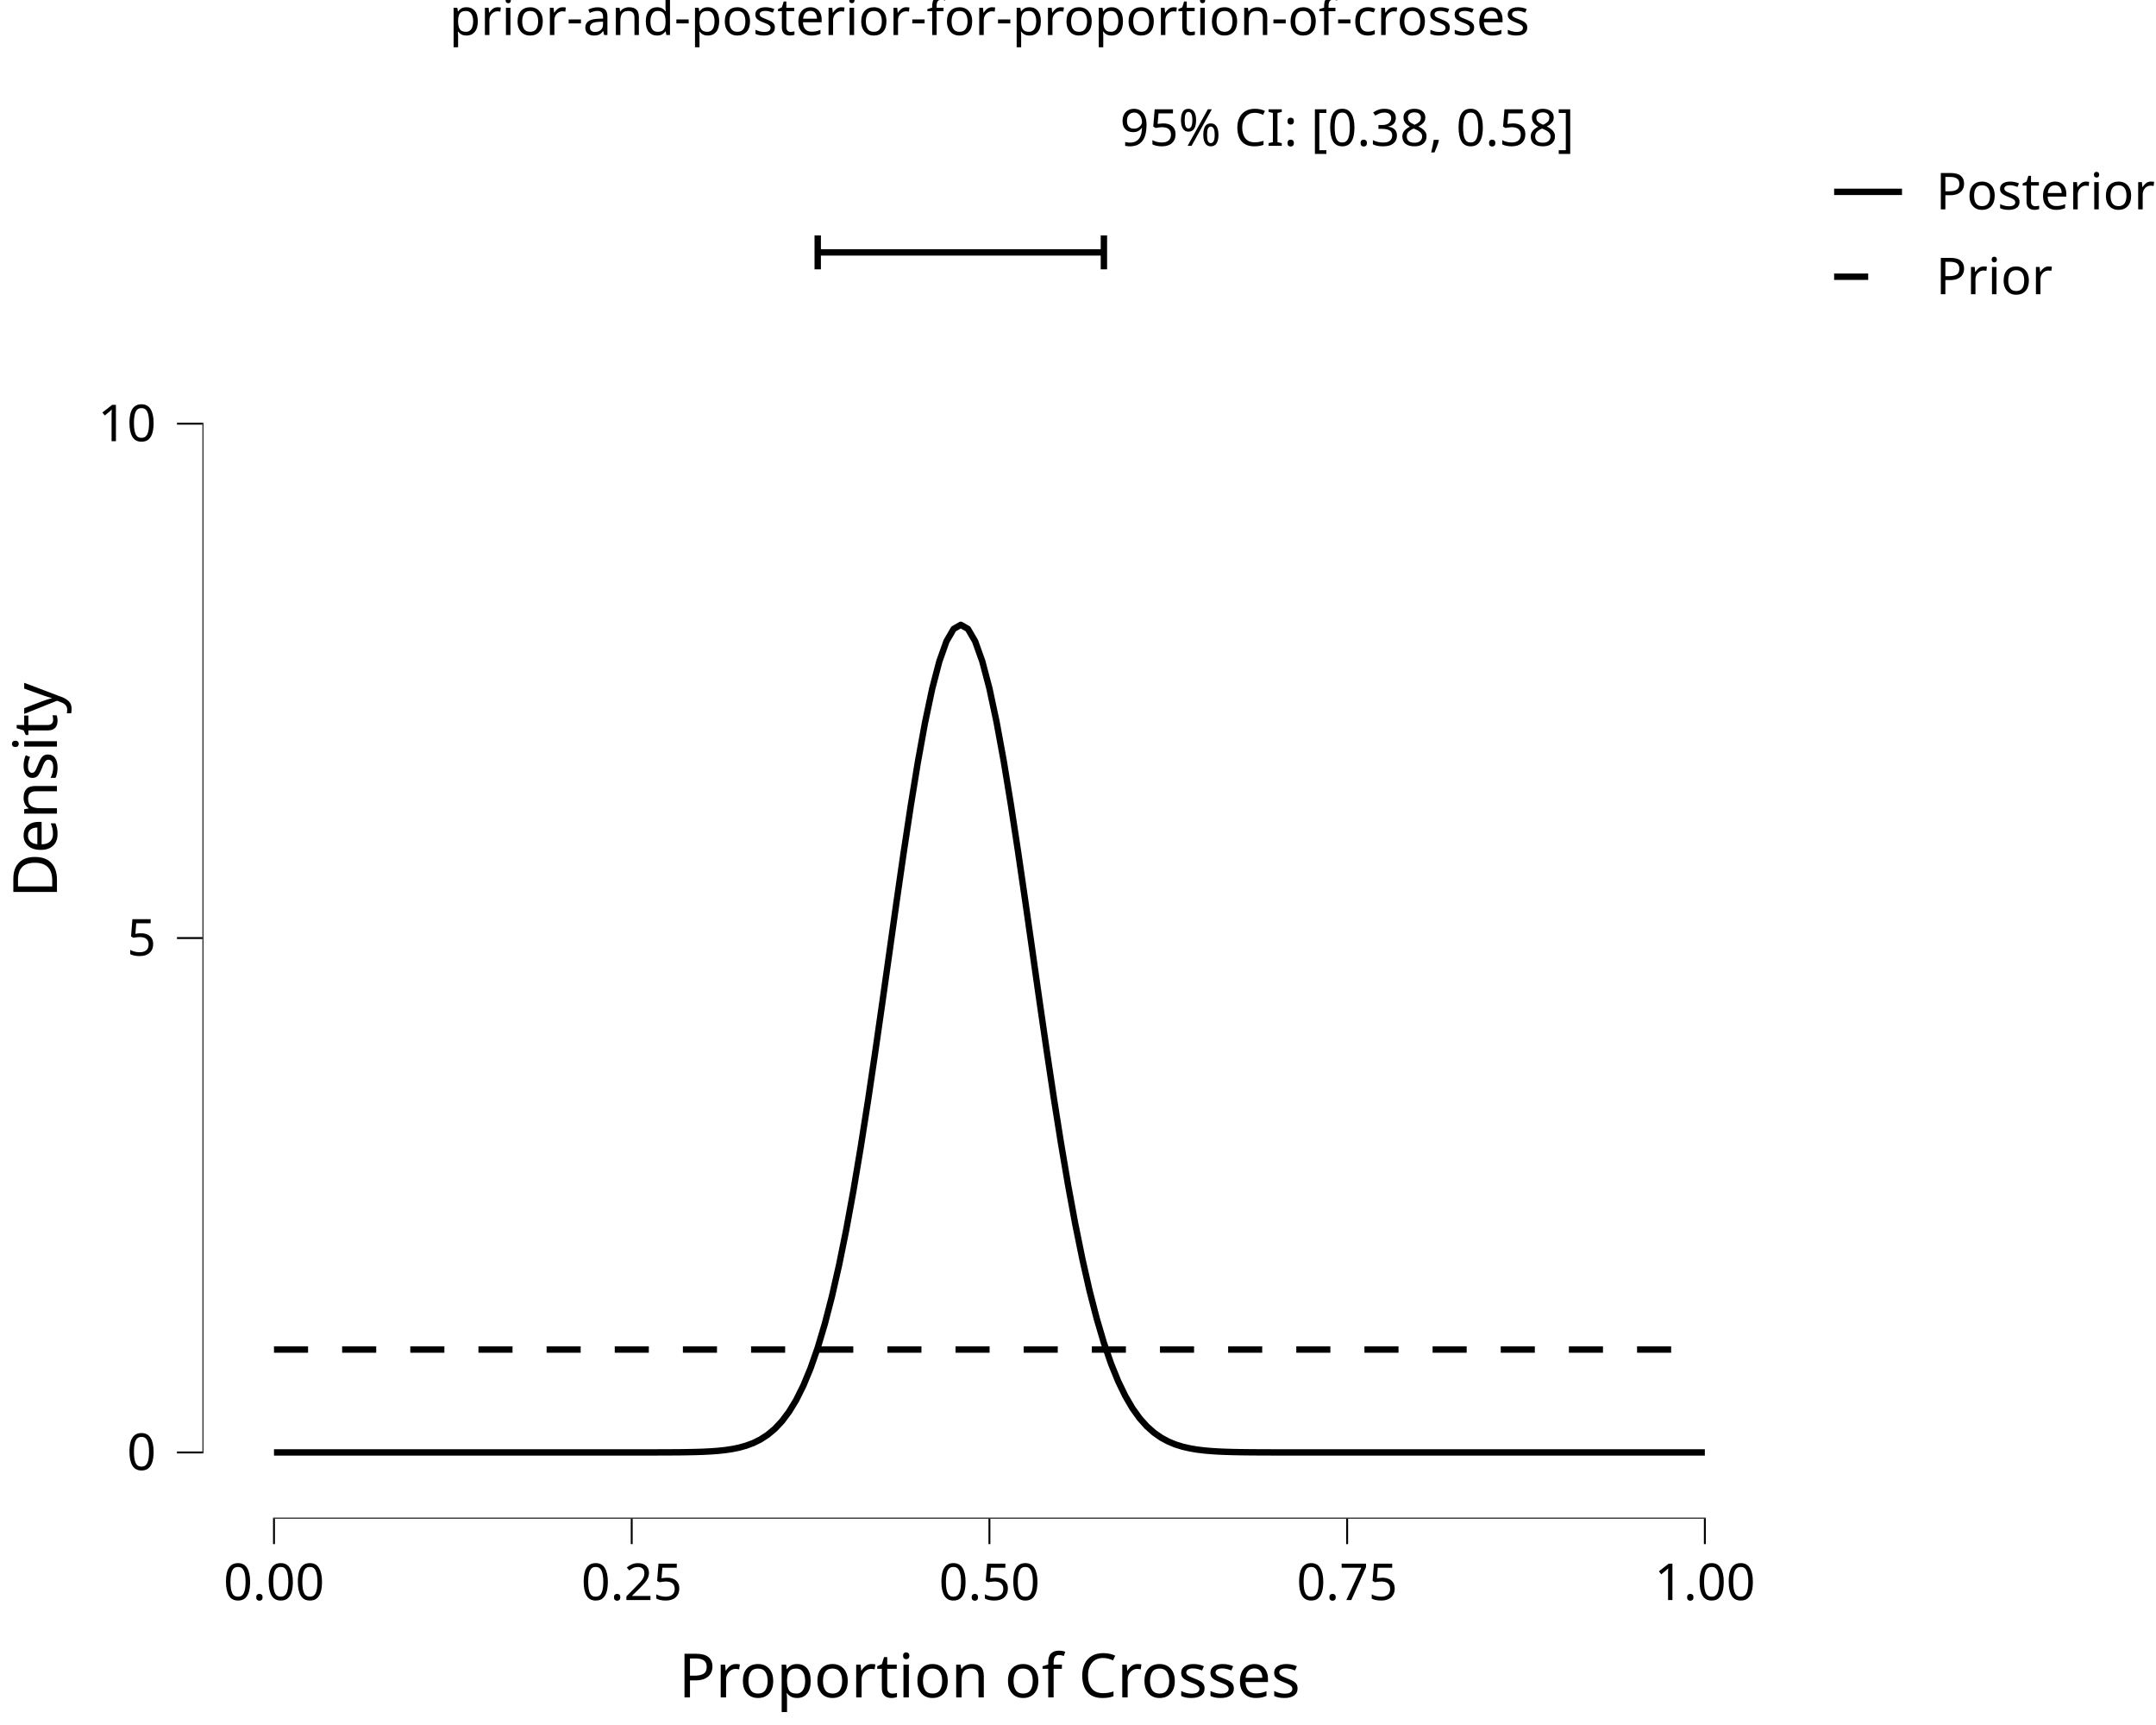
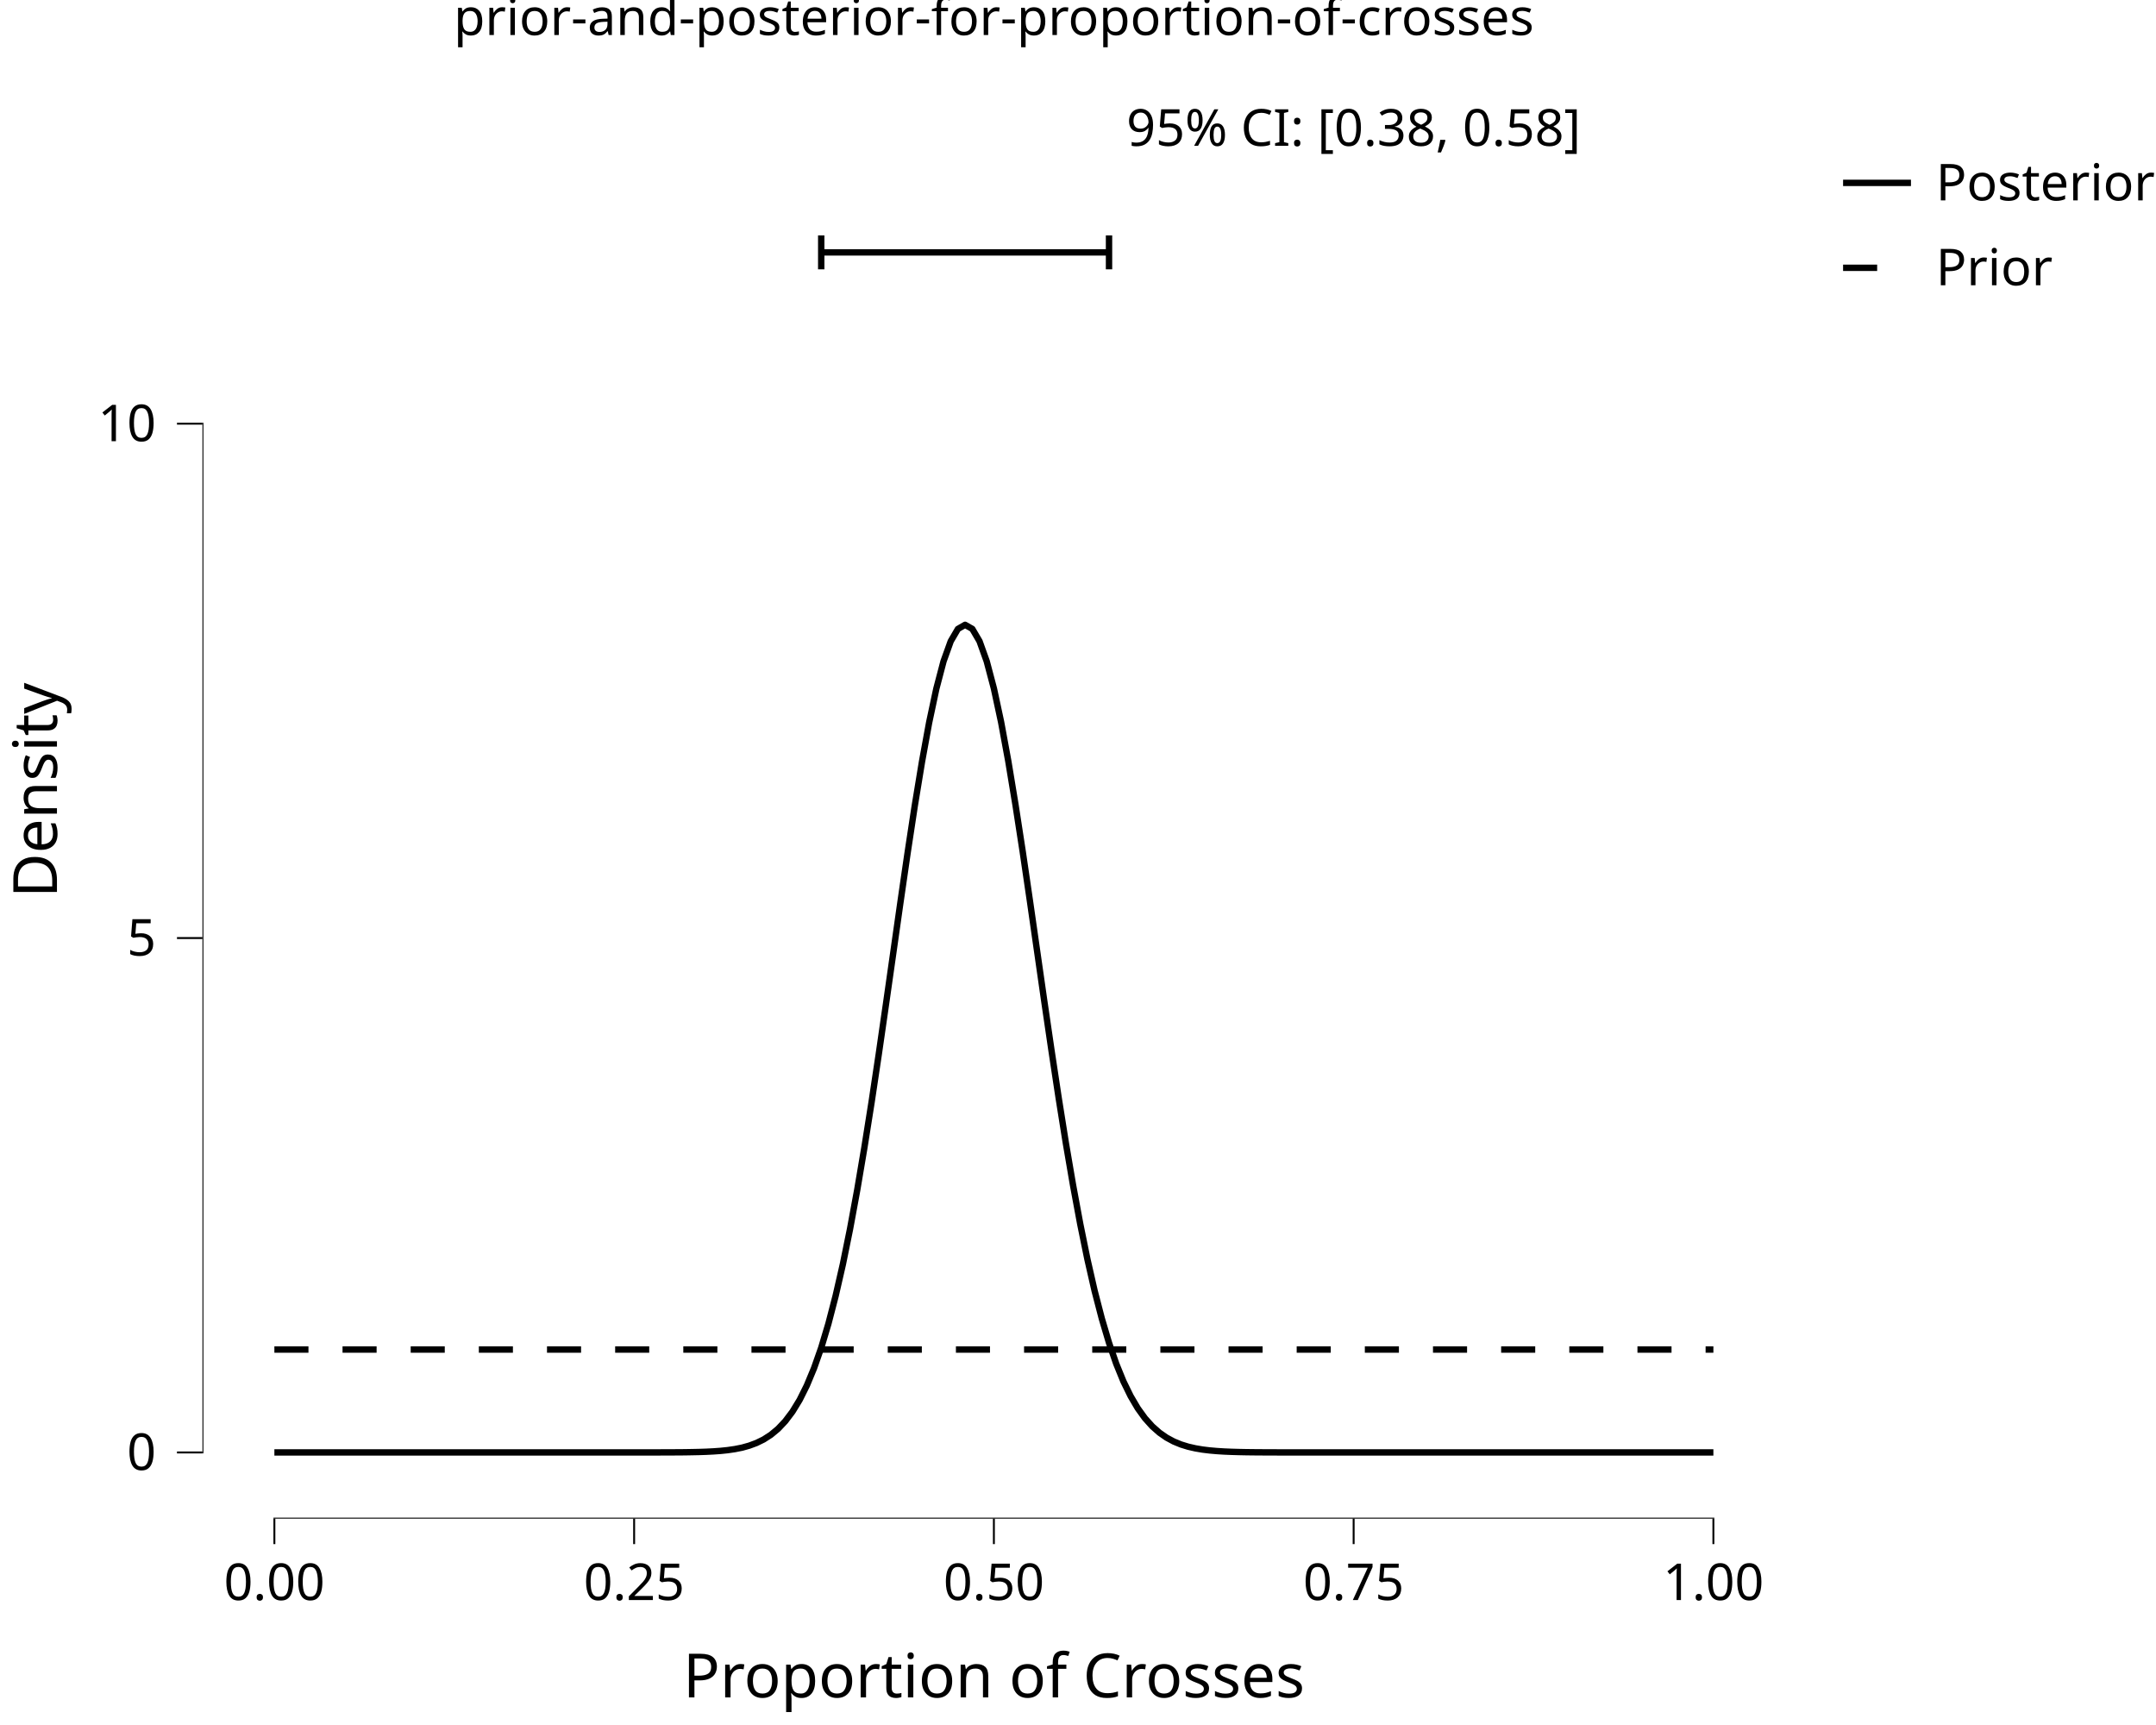
<svg xmlns="http://www.w3.org/2000/svg" class="svglite" data-engine-version="2.0" width="720.00pt" height="576.00pt" viewBox="0 0 720.00 576.00">
  <defs>
    <style type="text/css">
    .svglite line, .svglite polyline, .svglite polygon, .svglite path, .svglite rect, .svglite circle {
      fill: none;
      stroke: #000000;
      stroke-linecap: round;
      stroke-linejoin: round;
      stroke-miterlimit: 10.00;
    }
  </style>
  </defs>
  <rect width="100%" height="100%" style="stroke: none; fill: #FFFFFF;" />
  <defs>
    <clipPath id="cpMC4wMHw3MjAuMDB8MC4wMHw1NzYuMDA=">
      <rect x="0.00" y="0.00" width="720.00" height="576.00" />
    </clipPath>
  </defs>
  <g clip-path="url(#cpMC4wMHw3MjAuMDB8MC4wMHw1NzYuMDA=)">
    <rect x="0.00" y="0.00" width="720.00" height="576.00" style="stroke-width: 10.67; stroke: none;" />
  </g>
  <defs>
-     <clipPath id="cpNjcuNjF8NTkzLjIzfDIwLjcxfDUwNy4wOQ==">
-       <rect x="67.61" y="20.71" width="525.63" height="486.39" />
+     <clipPath id="cpNjcuNjF8NTk2LjIyfDIwLjcxfDUwNy4wOQ==">
+       <rect x="67.61" y="20.71" width="528.62" height="486.39" />
    </clipPath>
  </defs>
-   <g clip-path="url(#cpNjcuNjF8NTkzLjIzfDIwLjcxfDUwNy4wOQ==)">
-     <rect x="67.61" y="20.71" width="525.63" height="486.39" style="stroke-width: 10.67; stroke: none;" />
-     <polyline points="91.50,484.99 93.89,484.99 96.28,484.99 98.67,484.99 101.06,484.99 103.45,484.99 105.83,484.99 108.22,484.99 110.61,484.99 113.00,484.99 115.39,484.99 117.78,484.99 120.17,484.99 122.56,484.99 124.95,484.99 127.34,484.99 129.73,484.99 132.12,484.99 134.50,484.99 136.89,484.99 139.28,484.99 141.67,484.99 144.06,484.99 146.45,484.99 148.84,484.99 151.23,484.99 153.62,484.99 156.01,484.99 158.40,484.99 160.79,484.99 163.18,484.99 165.56,484.99 167.95,484.99 170.34,484.99 172.73,484.99 175.12,484.99 177.51,484.99 179.90,484.99 182.29,484.99 184.68,484.99 187.07,484.99 189.46,484.99 191.85,484.99 194.24,484.99 196.62,484.99 199.01,484.99 201.40,484.99 203.79,484.99 206.18,484.99 208.57,484.98 210.96,484.98 213.35,484.98 215.74,484.98 218.13,484.98 220.52,484.97 222.91,484.96 225.29,484.95 227.68,484.93 230.07,484.89 232.46,484.84 234.85,484.76 237.24,484.64 239.63,484.47 242.02,484.22 244.41,483.87 246.80,483.39 249.19,482.72 251.58,481.83 253.97,480.65 256.35,479.10 258.74,477.11 261.13,474.57 263.52,471.38 265.91,467.45 268.30,462.64 270.69,456.87 273.08,450.02 275.47,442.00 277.86,432.75 280.25,422.23 282.64,410.43 285.03,397.40 287.41,383.21 289.80,368.00 292.19,351.96 294.58,335.32 296.97,318.38 299.36,301.45 301.75,284.90 304.14,269.10 306.53,254.43 308.92,241.27 311.31,229.97 313.70,220.83 316.08,214.12 318.47,210.01 320.86,208.63 323.25,210.01 325.64,214.11 328.03,220.80 330.42,229.88 332.81,241.11 335.20,254.16 337.59,268.70 339.98,284.34 342.37,300.73 344.76,317.47 347.14,334.24 349.53,350.70 351.92,366.59 354.31,381.67 356.70,395.76 359.09,408.73 361.48,420.50 363.87,431.03 366.26,440.32 368.65,448.41 371.04,455.36 373.43,461.25 375.82,466.18 378.20,470.26 380.59,473.58 382.98,476.26 385.37,478.38 387.76,480.05 390.15,481.34 392.54,482.33 394.93,483.07 397.32,483.62 399.71,484.03 402.10,484.32 404.49,484.53 406.87,484.68 409.26,484.78 411.65,484.85 414.04,484.90 416.43,484.93 418.82,484.95 421.21,484.96 423.60,484.97 425.99,484.98 428.38,484.98 430.77,484.98 433.16,484.98 435.55,484.98 437.93,484.99 440.32,484.99 442.71,484.99 445.10,484.99 447.49,484.99 449.88,484.99 452.27,484.99 454.66,484.99 457.05,484.99 459.44,484.99 461.83,484.99 464.22,484.99 466.61,484.99 468.99,484.99 471.38,484.99 473.77,484.99 476.16,484.99 478.55,484.99 480.94,484.99 483.33,484.99 485.72,484.99 488.11,484.99 490.50,484.99 492.89,484.99 495.28,484.99 497.67,484.99 500.05,484.99 502.44,484.99 504.83,484.99 507.22,484.99 509.61,484.99 512.00,484.99 514.39,484.99 516.78,484.99 519.17,484.99 521.56,484.99 523.95,484.99 526.34,484.99 528.72,484.99 531.11,484.99 533.50,484.99 535.89,484.99 538.28,484.99 540.67,484.99 543.06,484.99 545.45,484.99 547.84,484.99 550.23,484.99 552.62,484.99 555.01,484.99 557.40,484.99 559.78,484.99 562.17,484.99 564.56,484.99 566.95,484.99 569.34,484.99 " style="stroke-width: 2.13; stroke-linecap: butt;" />
-     <polyline points="91.50,450.63 93.89,450.63 96.28,450.63 98.67,450.63 101.06,450.63 103.45,450.63 105.83,450.63 108.22,450.63 110.61,450.63 113.00,450.63 115.39,450.63 117.78,450.63 120.17,450.63 122.56,450.63 124.95,450.63 127.34,450.63 129.73,450.63 132.12,450.63 134.50,450.63 136.89,450.63 139.28,450.63 141.67,450.63 144.06,450.63 146.45,450.63 148.84,450.63 151.23,450.63 153.62,450.63 156.01,450.63 158.40,450.63 160.79,450.63 163.18,450.63 165.56,450.63 167.95,450.63 170.34,450.63 172.73,450.63 175.12,450.63 177.51,450.63 179.90,450.63 182.29,450.63 184.68,450.63 187.07,450.63 189.46,450.63 191.85,450.63 194.24,450.63 196.62,450.63 199.01,450.63 201.40,450.63 203.79,450.63 206.18,450.63 208.57,450.63 210.96,450.63 213.35,450.63 215.74,450.63 218.13,450.63 220.52,450.63 222.91,450.63 225.29,450.63 227.68,450.63 230.07,450.63 232.46,450.63 234.85,450.63 237.24,450.63 239.63,450.63 242.02,450.63 244.41,450.63 246.80,450.63 249.19,450.63 251.58,450.63 253.97,450.63 256.35,450.63 258.74,450.63 261.13,450.63 263.52,450.63 265.91,450.63 268.30,450.63 270.69,450.63 273.08,450.63 275.47,450.63 277.86,450.63 280.25,450.63 282.64,450.63 285.03,450.63 287.41,450.63 289.80,450.63 292.19,450.63 294.58,450.63 296.97,450.63 299.36,450.63 301.75,450.63 304.14,450.63 306.53,450.63 308.92,450.63 311.31,450.63 313.70,450.63 316.08,450.63 318.47,450.63 320.86,450.63 323.25,450.63 325.64,450.63 328.03,450.63 330.42,450.63 332.81,450.63 335.20,450.63 337.59,450.63 339.98,450.63 342.37,450.63 344.76,450.63 347.14,450.63 349.53,450.63 351.92,450.63 354.31,450.63 356.70,450.63 359.09,450.63 361.48,450.63 363.87,450.63 366.26,450.63 368.65,450.63 371.04,450.63 373.43,450.63 375.82,450.63 378.20,450.63 380.59,450.63 382.98,450.63 385.37,450.63 387.76,450.63 390.15,450.63 392.54,450.63 394.93,450.63 397.32,450.63 399.71,450.63 402.10,450.63 404.49,450.63 406.87,450.63 409.26,450.63 411.65,450.63 414.04,450.63 416.43,450.63 418.82,450.63 421.21,450.63 423.60,450.63 425.99,450.63 428.38,450.63 430.77,450.63 433.16,450.63 435.55,450.63 437.93,450.63 440.32,450.63 442.71,450.63 445.10,450.63 447.49,450.63 449.88,450.63 452.27,450.63 454.66,450.63 457.05,450.63 459.44,450.63 461.83,450.63 464.22,450.63 466.61,450.63 468.99,450.63 471.38,450.63 473.77,450.63 476.16,450.63 478.55,450.63 480.94,450.63 483.33,450.63 485.72,450.63 488.11,450.63 490.50,450.63 492.89,450.63 495.28,450.63 497.67,450.63 500.05,450.63 502.44,450.63 504.83,450.63 507.22,450.63 509.61,450.63 512.00,450.63 514.39,450.63 516.78,450.63 519.17,450.63 521.56,450.63 523.95,450.63 526.34,450.63 528.72,450.63 531.11,450.63 533.50,450.63 535.89,450.63 538.28,450.63 540.67,450.63 543.06,450.63 545.45,450.63 547.84,450.63 550.23,450.63 552.62,450.63 555.01,450.63 557.40,450.63 559.78,450.63 562.17,450.63 564.56,450.63 566.95,450.63 569.34,450.63 " style="stroke-width: 2.13; stroke-dasharray: 11.38,11.38; stroke-linecap: butt;" />
-     <line x1="91.18" y1="507.09" x2="569.66" y2="507.09" style="stroke-width: 0.64; stroke-linecap: butt;" />
+   <g clip-path="url(#cpNjcuNjF8NTk2LjIyfDIwLjcxfDUwNy4wOQ==)">
+     <rect x="67.61" y="20.71" width="528.62" height="486.39" style="stroke-width: 10.67; stroke: none;" />
+     <polyline points="91.63,484.99 94.04,484.99 96.44,484.99 98.84,484.99 101.25,484.99 103.65,484.99 106.05,484.99 108.45,484.99 110.86,484.99 113.26,484.99 115.66,484.99 118.07,484.99 120.47,484.99 122.87,484.99 125.27,484.99 127.68,484.99 130.08,484.99 132.48,484.99 134.89,484.99 137.29,484.99 139.69,484.99 142.09,484.99 144.50,484.99 146.90,484.99 149.30,484.99 151.70,484.99 154.11,484.99 156.51,484.99 158.91,484.99 161.32,484.99 163.72,484.99 166.12,484.99 168.52,484.99 170.93,484.99 173.33,484.99 175.73,484.99 178.14,484.99 180.54,484.99 182.94,484.99 185.34,484.99 187.75,484.99 190.15,484.99 192.55,484.99 194.96,484.99 197.36,484.99 199.76,484.99 202.16,484.99 204.57,484.99 206.97,484.99 209.37,484.98 211.77,484.98 214.18,484.98 216.58,484.98 218.98,484.98 221.39,484.97 223.79,484.96 226.19,484.95 228.59,484.93 231.00,484.89 233.40,484.84 235.80,484.76 238.21,484.64 240.61,484.47 243.01,484.22 245.41,483.87 247.82,483.39 250.22,482.72 252.62,481.83 255.03,480.65 257.43,479.10 259.83,477.11 262.23,474.57 264.64,471.38 267.04,467.45 269.44,462.64 271.84,456.87 274.25,450.02 276.65,442.00 279.05,432.75 281.46,422.23 283.86,410.43 286.26,397.40 288.66,383.21 291.07,368.00 293.47,351.96 295.87,335.32 298.28,318.38 300.68,301.45 303.08,284.90 305.48,269.10 307.89,254.43 310.29,241.27 312.69,229.97 315.09,220.83 317.50,214.12 319.90,210.01 322.30,208.63 324.71,210.01 327.11,214.11 329.51,220.80 331.91,229.88 334.32,241.11 336.72,254.16 339.12,268.70 341.53,284.34 343.93,300.73 346.33,317.47 348.73,334.24 351.14,350.70 353.54,366.59 355.94,381.67 358.35,395.76 360.75,408.73 363.15,420.50 365.55,431.03 367.96,440.32 370.36,448.41 372.76,455.36 375.16,461.25 377.57,466.18 379.97,470.26 382.37,473.58 384.78,476.26 387.18,478.38 389.58,480.05 391.98,481.34 394.39,482.33 396.79,483.07 399.19,483.62 401.60,484.03 404.00,484.32 406.40,484.53 408.80,484.68 411.21,484.78 413.61,484.85 416.01,484.90 418.42,484.93 420.82,484.95 423.22,484.96 425.62,484.97 428.03,484.98 430.43,484.98 432.83,484.98 435.23,484.98 437.64,484.98 440.04,484.99 442.44,484.99 444.85,484.99 447.25,484.99 449.65,484.99 452.05,484.99 454.46,484.99 456.86,484.99 459.26,484.99 461.67,484.99 464.07,484.99 466.47,484.99 468.87,484.99 471.28,484.99 473.68,484.99 476.08,484.99 478.49,484.99 480.89,484.99 483.29,484.99 485.69,484.99 488.10,484.99 490.50,484.99 492.90,484.99 495.30,484.99 497.71,484.99 500.11,484.99 502.51,484.99 504.92,484.99 507.32,484.99 509.72,484.99 512.12,484.99 514.53,484.99 516.93,484.99 519.33,484.99 521.74,484.99 524.14,484.99 526.54,484.99 528.94,484.99 531.35,484.99 533.75,484.99 536.15,484.99 538.56,484.99 540.96,484.99 543.36,484.99 545.76,484.99 548.17,484.99 550.57,484.99 552.97,484.99 555.37,484.99 557.78,484.99 560.18,484.99 562.58,484.99 564.99,484.99 567.39,484.99 569.79,484.99 572.19,484.99 " style="stroke-width: 2.13; stroke-linecap: butt;" />
+     <polyline points="91.63,450.63 94.04,450.63 96.44,450.63 98.84,450.63 101.25,450.63 103.65,450.63 106.05,450.63 108.45,450.63 110.86,450.63 113.26,450.63 115.66,450.63 118.07,450.63 120.47,450.63 122.87,450.63 125.27,450.63 127.68,450.63 130.08,450.63 132.48,450.63 134.89,450.63 137.29,450.63 139.69,450.63 142.09,450.63 144.50,450.63 146.90,450.63 149.30,450.63 151.70,450.63 154.11,450.63 156.51,450.63 158.91,450.63 161.32,450.63 163.72,450.63 166.12,450.63 168.52,450.63 170.93,450.63 173.33,450.63 175.73,450.63 178.14,450.63 180.54,450.63 182.94,450.63 185.34,450.63 187.75,450.63 190.15,450.63 192.55,450.63 194.96,450.63 197.36,450.63 199.76,450.63 202.16,450.63 204.57,450.63 206.97,450.63 209.37,450.63 211.77,450.63 214.18,450.63 216.58,450.63 218.98,450.63 221.39,450.63 223.79,450.63 226.19,450.63 228.59,450.63 231.00,450.63 233.40,450.63 235.80,450.63 238.21,450.63 240.61,450.63 243.01,450.63 245.41,450.63 247.82,450.63 250.22,450.63 252.62,450.63 255.03,450.63 257.43,450.63 259.83,450.63 262.23,450.63 264.64,450.63 267.04,450.63 269.44,450.63 271.84,450.63 274.25,450.63 276.65,450.63 279.05,450.63 281.46,450.63 283.86,450.63 286.26,450.63 288.66,450.63 291.07,450.63 293.47,450.63 295.87,450.63 298.28,450.63 300.68,450.63 303.08,450.63 305.48,450.63 307.89,450.63 310.29,450.63 312.69,450.63 315.09,450.63 317.50,450.63 319.90,450.63 322.30,450.63 324.71,450.63 327.11,450.63 329.51,450.63 331.91,450.63 334.32,450.63 336.72,450.63 339.12,450.63 341.53,450.63 343.93,450.63 346.33,450.63 348.73,450.63 351.14,450.63 353.54,450.63 355.94,450.63 358.35,450.63 360.75,450.63 363.15,450.63 365.55,450.63 367.96,450.63 370.36,450.63 372.76,450.63 375.16,450.63 377.57,450.63 379.97,450.63 382.37,450.63 384.78,450.63 387.18,450.63 389.58,450.63 391.98,450.63 394.39,450.63 396.79,450.63 399.19,450.63 401.60,450.63 404.00,450.63 406.40,450.63 408.80,450.63 411.21,450.63 413.61,450.63 416.01,450.63 418.42,450.63 420.82,450.63 423.22,450.63 425.62,450.63 428.03,450.63 430.43,450.63 432.83,450.63 435.23,450.63 437.64,450.63 440.04,450.63 442.44,450.63 444.85,450.63 447.25,450.63 449.65,450.63 452.05,450.63 454.46,450.63 456.86,450.63 459.26,450.63 461.67,450.63 464.07,450.63 466.47,450.63 468.87,450.63 471.28,450.63 473.68,450.63 476.08,450.63 478.49,450.63 480.89,450.63 483.29,450.63 485.69,450.63 488.10,450.63 490.50,450.63 492.90,450.63 495.30,450.63 497.71,450.63 500.11,450.63 502.51,450.63 504.92,450.63 507.32,450.63 509.72,450.63 512.12,450.63 514.53,450.63 516.93,450.63 519.33,450.63 521.74,450.63 524.14,450.63 526.54,450.63 528.94,450.63 531.35,450.63 533.75,450.63 536.15,450.63 538.56,450.63 540.96,450.63 543.36,450.63 545.76,450.63 548.17,450.63 550.57,450.63 552.97,450.63 555.37,450.63 557.78,450.63 560.18,450.63 562.58,450.63 564.99,450.63 567.39,450.63 569.79,450.63 572.19,450.63 " style="stroke-width: 2.13; stroke-dasharray: 11.38,11.38; stroke-linecap: butt;" />
+     <line x1="91.32" y1="507.09" x2="572.51" y2="507.09" style="stroke-width: 0.64; stroke-linecap: butt;" />
    <line x1="67.61" y1="485.30" x2="67.61" y2="141.15" style="stroke-width: 0.64; stroke-linecap: butt;" />
-     <text x="449.88" y="48.69" text-anchor="middle" style="font-size: 17.07px; font-family: sans;" textLength="150.90px" lengthAdjust="spacingAndGlyphs">95% CI: [0.38, 0.58]</text>
-     <line x1="273.08" y1="84.27" x2="368.65" y2="84.27" style="stroke-width: 2.13; stroke-linecap: butt;" />
-     <polyline points="273.08,78.60 273.08,84.27 273.08,89.94 " style="stroke-width: 2.13; stroke-linecap: butt;" />
-     <polyline points="368.65,89.94 368.65,84.27 368.65,78.60 " style="stroke-width: 2.13; stroke-linecap: butt;" />
-     <rect x="67.61" y="20.71" width="525.63" height="486.39" style="stroke-width: 0.00; stroke: none;" />
+     <text x="452.05" y="48.69" text-anchor="middle" style="font-size: 17.07px; font-family: sans;" textLength="150.90px" lengthAdjust="spacingAndGlyphs">95% CI: [0.38, 0.58]</text>
+     <line x1="274.25" y1="84.27" x2="370.36" y2="84.27" style="stroke-width: 2.13; stroke-linecap: butt;" />
+     <polyline points="274.25,78.60 274.25,84.27 274.25,89.94 " style="stroke-width: 2.13; stroke-linecap: butt;" />
+     <polyline points="370.36,89.94 370.36,84.27 370.36,78.60 " style="stroke-width: 2.13; stroke-linecap: butt;" />
+     <rect x="67.61" y="20.71" width="528.62" height="486.39" style="stroke-width: 0.00; stroke: none;" />
  </g>
  <g clip-path="url(#cpMC4wMHw3MjAuMDB8MC4wMHw1NzYuMDA=)">
    <polyline points="67.61,507.09 67.61,20.71 " style="stroke-width: 0.00; stroke: none; stroke-linecap: butt;" />
    <text x="52.13" y="490.84" text-anchor="end" style="font-size: 17.00px; font-family: sans;" textLength="9.46px" lengthAdjust="spacingAndGlyphs">0</text>
    <text x="52.13" y="319.08" text-anchor="end" style="font-size: 17.00px; font-family: sans;" textLength="9.46px" lengthAdjust="spacingAndGlyphs">5</text>
    <text x="52.13" y="147.32" text-anchor="end" style="font-size: 17.00px; font-family: sans;" textLength="18.91px" lengthAdjust="spacingAndGlyphs">10</text>
    <polyline points="59.10,484.99 67.61,484.99 " style="stroke-width: 0.64; stroke-linecap: butt;" />
    <polyline points="59.10,313.23 67.61,313.23 " style="stroke-width: 0.64; stroke-linecap: butt;" />
    <polyline points="59.10,141.47 67.61,141.47 " style="stroke-width: 0.64; stroke-linecap: butt;" />
-     <polyline points="67.61,507.09 593.23,507.09 " style="stroke-width: 0.00; stroke: none; stroke-linecap: butt;" />
-     <polyline points="91.50,515.60 91.50,507.09 " style="stroke-width: 0.64; stroke-linecap: butt;" />
-     <polyline points="210.96,515.60 210.96,507.09 " style="stroke-width: 0.64; stroke-linecap: butt;" />
-     <polyline points="330.42,515.60 330.42,507.09 " style="stroke-width: 0.64; stroke-linecap: butt;" />
-     <polyline points="449.88,515.60 449.88,507.09 " style="stroke-width: 0.64; stroke-linecap: butt;" />
-     <polyline points="569.34,515.60 569.34,507.09 " style="stroke-width: 0.64; stroke-linecap: butt;" />
-     <text x="91.50" y="534.27" text-anchor="middle" style="font-size: 17.00px; font-family: sans;" textLength="33.09px" lengthAdjust="spacingAndGlyphs">0.00</text>
-     <text x="210.96" y="534.27" text-anchor="middle" style="font-size: 17.00px; font-family: sans;" textLength="33.09px" lengthAdjust="spacingAndGlyphs">0.25</text>
-     <text x="330.42" y="534.27" text-anchor="middle" style="font-size: 17.00px; font-family: sans;" textLength="33.09px" lengthAdjust="spacingAndGlyphs">0.50</text>
-     <text x="449.88" y="534.27" text-anchor="middle" style="font-size: 17.00px; font-family: sans;" textLength="33.09px" lengthAdjust="spacingAndGlyphs">0.75</text>
-     <text x="569.34" y="534.27" text-anchor="middle" style="font-size: 17.00px; font-family: sans;" textLength="33.09px" lengthAdjust="spacingAndGlyphs">1.00</text>
-     <text x="330.42" y="566.78" text-anchor="middle" style="font-size: 20.40px; font-family: sans;" textLength="197.32px" lengthAdjust="spacingAndGlyphs">Proportion of Crosses</text>
+     <polyline points="67.61,507.09 596.22,507.09 " style="stroke-width: 0.00; stroke: none; stroke-linecap: butt;" />
+     <polyline points="91.63,515.60 91.63,507.09 " style="stroke-width: 0.64; stroke-linecap: butt;" />
+     <polyline points="211.77,515.60 211.77,507.09 " style="stroke-width: 0.64; stroke-linecap: butt;" />
+     <polyline points="331.91,515.60 331.91,507.09 " style="stroke-width: 0.64; stroke-linecap: butt;" />
+     <polyline points="452.05,515.60 452.05,507.09 " style="stroke-width: 0.64; stroke-linecap: butt;" />
+     <polyline points="572.19,515.60 572.19,507.09 " style="stroke-width: 0.64; stroke-linecap: butt;" />
+     <text x="91.63" y="534.27" text-anchor="middle" style="font-size: 17.00px; font-family: sans;" textLength="33.09px" lengthAdjust="spacingAndGlyphs">0.00</text>
+     <text x="211.77" y="534.27" text-anchor="middle" style="font-size: 17.00px; font-family: sans;" textLength="33.09px" lengthAdjust="spacingAndGlyphs">0.25</text>
+     <text x="331.91" y="534.27" text-anchor="middle" style="font-size: 17.00px; font-family: sans;" textLength="33.09px" lengthAdjust="spacingAndGlyphs">0.50</text>
+     <text x="452.05" y="534.27" text-anchor="middle" style="font-size: 17.00px; font-family: sans;" textLength="33.09px" lengthAdjust="spacingAndGlyphs">0.75</text>
+     <text x="572.19" y="534.27" text-anchor="middle" style="font-size: 17.00px; font-family: sans;" textLength="33.09px" lengthAdjust="spacingAndGlyphs">1.00</text>
+     <text x="331.91" y="566.78" text-anchor="middle" style="font-size: 20.40px; font-family: sans;" textLength="197.32px" lengthAdjust="spacingAndGlyphs">Proportion of Crosses</text>
    <text transform="translate(19.02,263.90) rotate(-90)" text-anchor="middle" style="font-size: 20.40px; font-family: sans;" textLength="68.04px" lengthAdjust="spacingAndGlyphs">Density</text>
-     <rect x="604.19" y="20.71" width="115.81" height="91.35" style="stroke-width: 0.75; stroke: none;" />
-     <rect x="604.19" y="20.71" width="115.81" height="91.35" style="stroke-width: 10.67; stroke: none;" />
-     <rect x="609.67" y="49.88" width="28.35" height="28.35" style="stroke-width: 10.67; stroke: none;" />
-     <line x1="612.51" y1="64.06" x2="635.18" y2="64.06" style="stroke-width: 2.13; stroke-linecap: butt;" />
-     <rect x="609.67" y="78.23" width="28.35" height="28.35" style="stroke-width: 10.67; stroke: none;" />
-     <line x1="612.51" y1="92.40" x2="635.18" y2="92.40" style="stroke-width: 2.13; stroke-dasharray: 11.38,11.38; stroke-linecap: butt;" />
-     <text x="646.49" y="69.91" style="font-size: 17.00px; font-family: sans;" textLength="68.03px" lengthAdjust="spacingAndGlyphs">Posterior</text>
-     <text x="646.49" y="98.25" style="font-size: 17.00px; font-family: sans;" textLength="35.89px" lengthAdjust="spacingAndGlyphs">Prior</text>
-     <text x="330.42" y="11.70" text-anchor="middle" style="font-size: 17.00px; font-family: sans;" textLength="331.65px" lengthAdjust="spacingAndGlyphs">prior-and-posterior-for-proportion-of-crosses</text>
+     <rect x="607.18" y="20.71" width="112.82" height="88.36" style="stroke-width: 0.75; stroke: none;" />
+     <rect x="607.18" y="20.71" width="112.82" height="88.36" style="stroke-width: 10.67; stroke: none;" />
+     <rect x="612.66" y="46.90" width="28.35" height="28.35" style="stroke-width: 10.67; stroke: none;" />
+     <line x1="615.50" y1="61.07" x2="638.17" y2="61.07" style="stroke-width: 2.13; stroke-linecap: butt;" />
+     <rect x="612.66" y="75.24" width="28.35" height="28.35" style="stroke-width: 10.67; stroke: none;" />
+     <line x1="615.50" y1="89.42" x2="638.17" y2="89.42" style="stroke-width: 2.13; stroke-dasharray: 11.38,11.38; stroke-linecap: butt;" />
+     <text x="646.49" y="66.92" style="font-size: 17.00px; font-family: sans;" textLength="68.03px" lengthAdjust="spacingAndGlyphs">Posterior</text>
+     <text x="646.49" y="95.26" style="font-size: 17.00px; font-family: sans;" textLength="35.89px" lengthAdjust="spacingAndGlyphs">Prior</text>
+     <text x="331.91" y="11.70" text-anchor="middle" style="font-size: 17.00px; font-family: sans;" textLength="331.65px" lengthAdjust="spacingAndGlyphs">prior-and-posterior-for-proportion-of-crosses</text>
  </g>
</svg>
